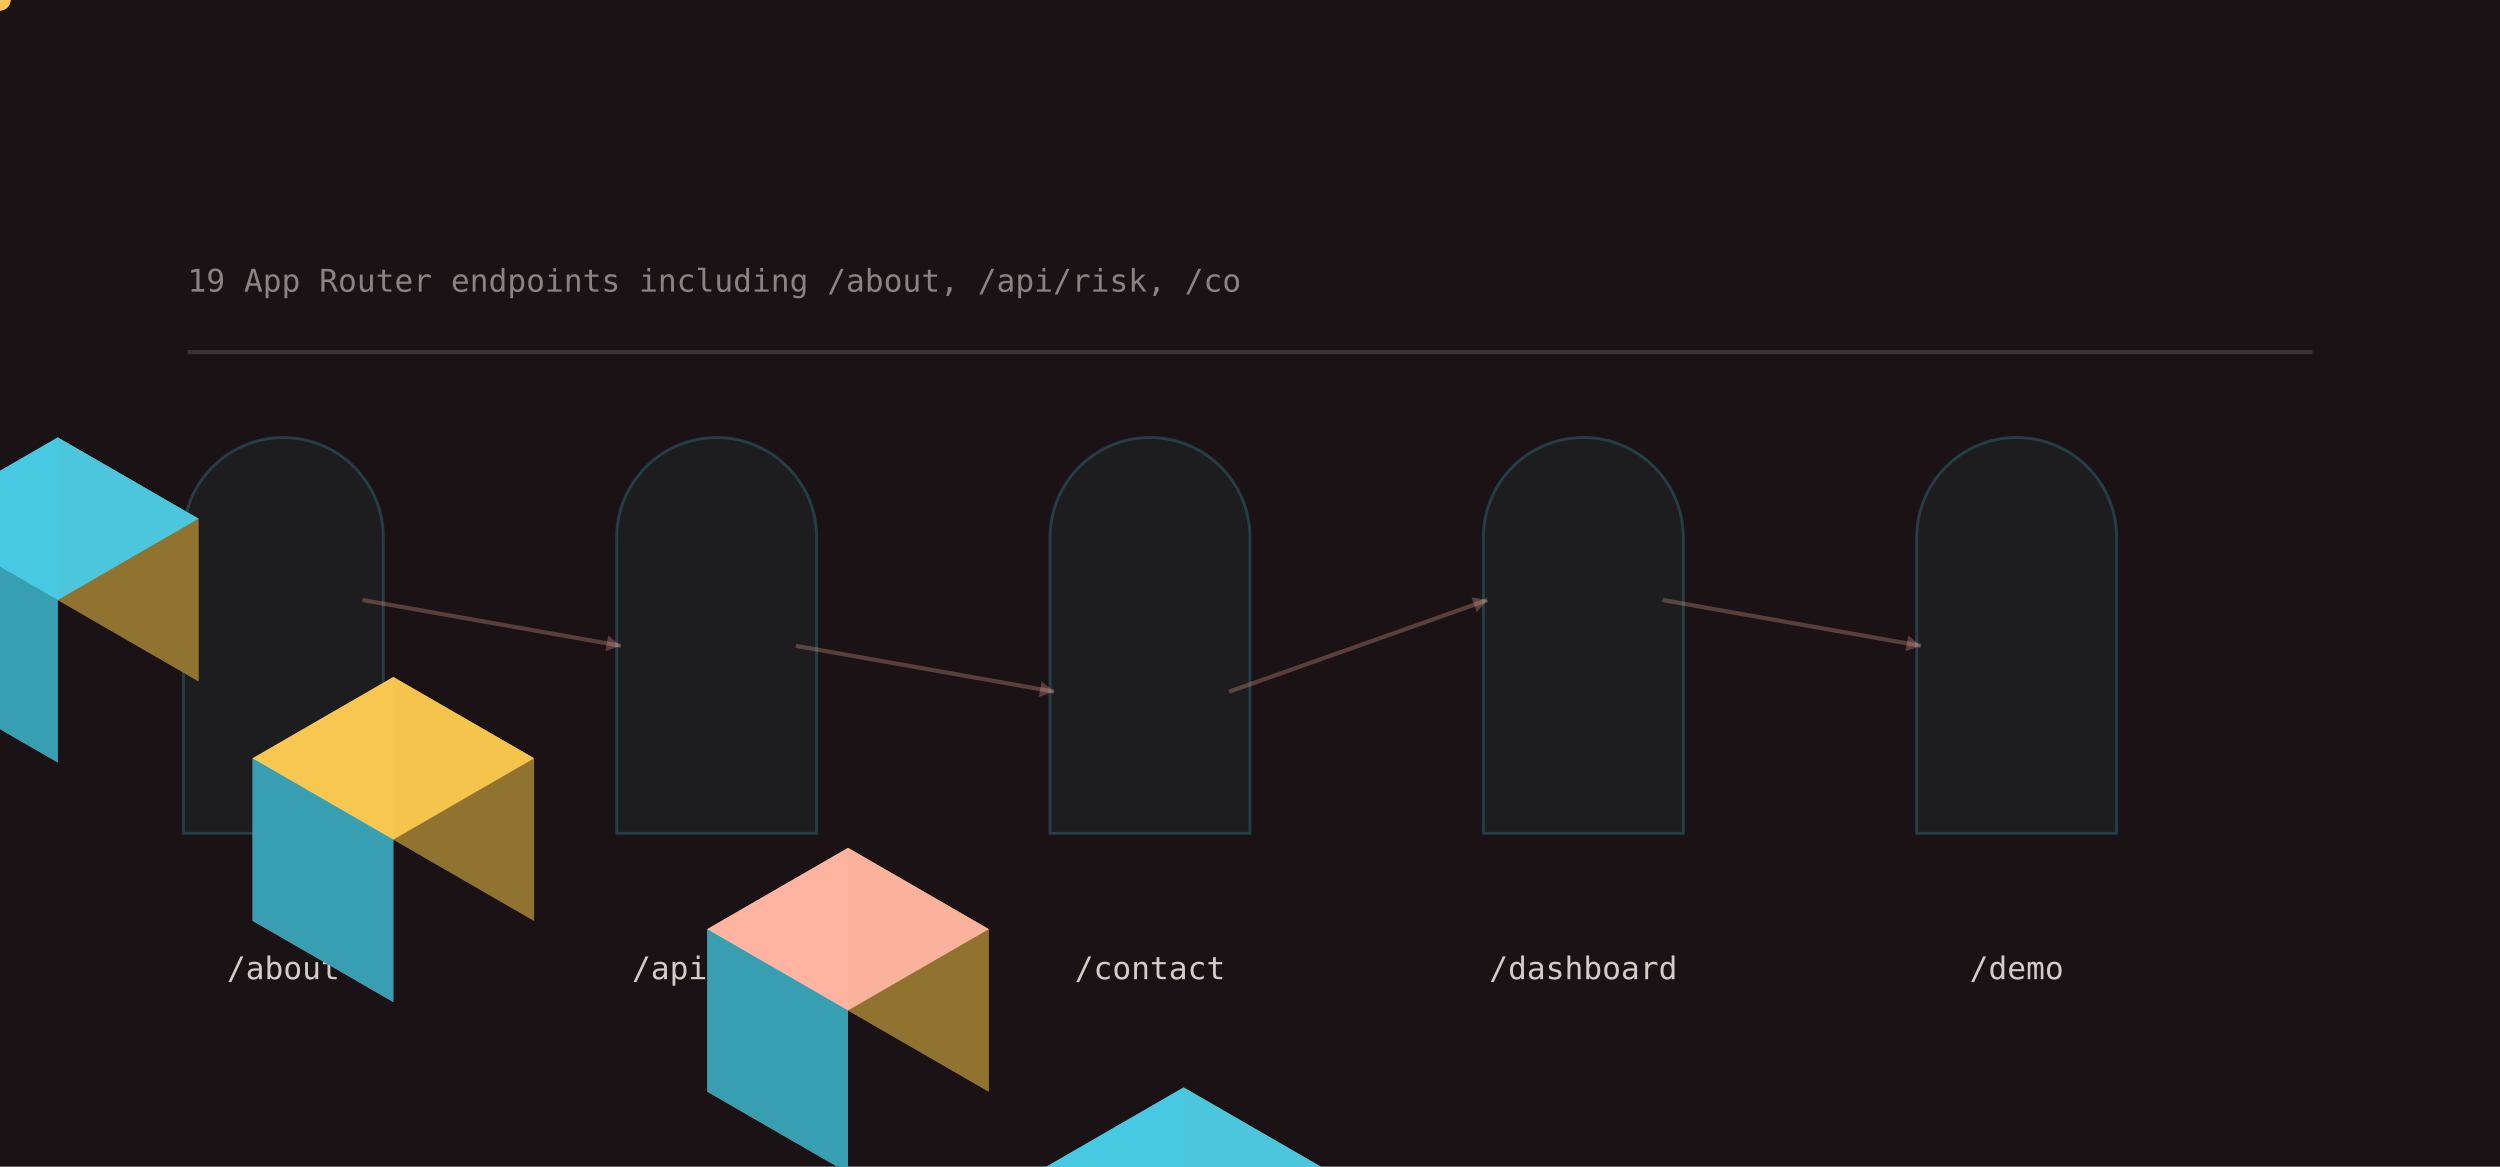
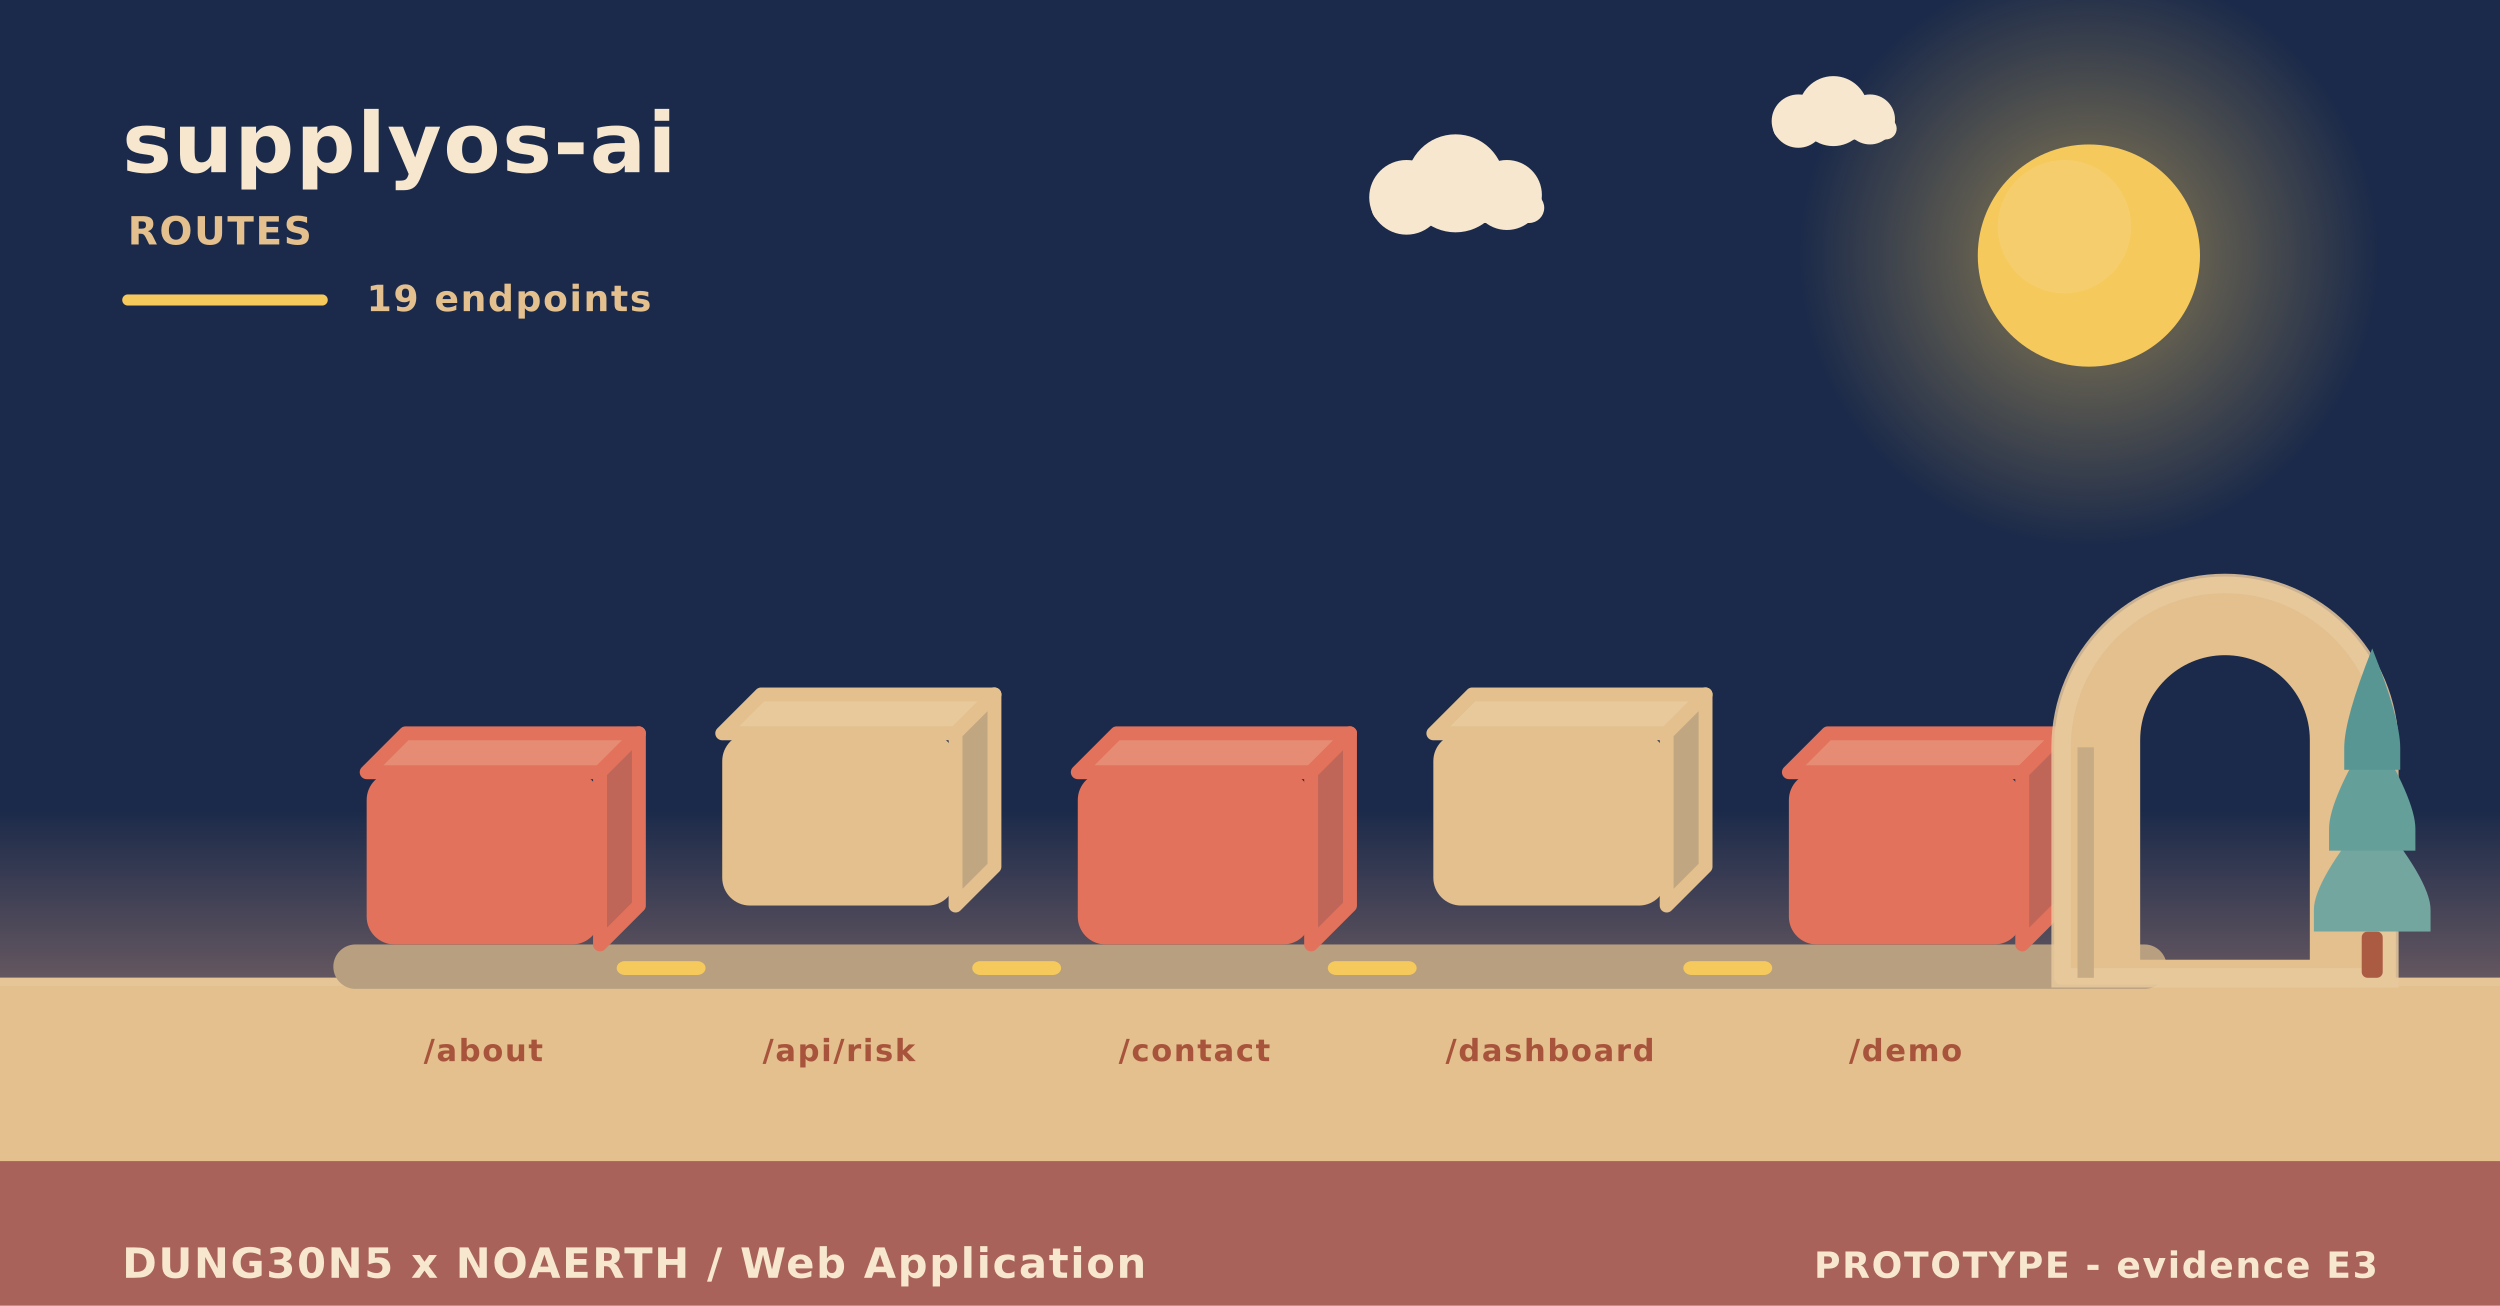
- <svg xmlns="http://www.w3.org/2000/svg" viewBox="0 0 1200 560" width="1200" height="560" role="img" aria-label="supplyos-ai data flow">
-   <rect width="1200" height="560" fill="#1a1214" />
-   <defs>
-     <linearGradient id="gf" x1="0" y1="0" x2="1" y2="1">
-       <stop offset="0%" stop-color="#ffb4a2" />
-       <stop offset="100%" stop-color="#48cae4" />
-     </linearGradient>
-   </defs>
-   <path d="M88.00,400.00 L88.00,258.00 A48.00,48.00 0 0 1 184.00,258.00 L184.00,400.00 Z" fill="rgba(72,202,228,0.100)" opacity="0.55" stroke="rgba(72,202,228,0.400)" stroke-width="1.4" />
-   <polygon points="-133.37,173.00 -65.82,212.00 -65.82,134.00 -133.37,95.00" fill="#90732e" opacity="0.95" />
-   <polygon points="-200.92,212.00 -133.37,251.00 -133.37,173.00 -200.92,134.00" fill="#389eb2" opacity="0.95" />
-   <polygon points="-133.37,95.00 -65.82,134.00 -133.37,173.00 -200.92,134.00" fill="#ffb4a2" opacity="0.95" />
+ <svg xmlns="http://www.w3.org/2000/svg" width="900" height="470" viewBox="0 0 900 470" role="img" aria-label="supplyos-ai - how data moves">
+   <linearGradient id="skyd" x1="0" y1="0" x2="0" y2="1">
+     <stop offset="0" stop-color="#1b2a4a" />
+     <stop offset="0.62" stop-color="#1b2a4a" />
+     <stop offset="1" stop-color="#f3ad8a" />
+   </linearGradient>
+   <rect width="900" height="470" fill="url(#skyd)" />
+   <radialGradient id="sund">
+     <stop offset="0.35" stop-color="#f5c95c" stop-opacity="0.34" />
+     <stop offset="1" stop-color="#f5c95c" stop-opacity="0" />
+   </radialGradient>
+   <circle cx="752" cy="92" r="104" fill="url(#sund)" />
+   <circle cx="752" cy="92" r="40" fill="#f5c95c" />
+   <circle cx="743.2" cy="81.6" r="24" fill="#f5d27e" opacity="0.5" />
  <g>
-     <polygon points="-133.37,173.00 -65.82,212.00 -65.82,134.00 -133.37,95.00" fill="#90732e" opacity="0.95" />
-     <polygon points="-200.92,212.00 -133.37,251.00 -133.37,173.00 -200.92,134.00" fill="#389eb2" opacity="0.95" />
-     <polygon points="-133.37,95.00 -65.82,134.00 -133.37,173.00 -200.92,134.00" fill="#ffb4a2" opacity="0.95" />
-     <animate attributeName="opacity" values="0.25;1.0;0.25" dur="3.958s" begin="0.0s" repeatCount="indefinite" />
+     <circle cx="524" cy="66" r="17.64" fill="#f6e7ce" />
+     <circle cx="506.36" cy="71.04" r="13.44" fill="#f6e7ce" />
+     <circle cx="542.48" cy="70.2" r="12.6" fill="#f6e7ce" />
+     <rect x="493.76" y="69.36" width="62.16" height="10.92" rx="5.46" fill="#f6e7ce" />
+     <animateTransform attributeName="transform" type="translate" values="0 0;24 0;0 0" dur="36s" begin="0s" repeatCount="indefinite" />
  </g>
-   <text x="136" y="470" font-family="ui-monospace,Menlo,monospace" font-size="15" fill="rgba(253,244,240,0.820)" text-anchor="middle">/about</text>
-   <path d="M296.00,400.00 L296.00,258.00 A48.00,48.00 0 0 1 392.00,258.00 L392.00,400.00 Z" fill="rgba(72,202,228,0.100)" opacity="0.55" stroke="rgba(72,202,228,0.400)" stroke-width="1.4" />
-   <polygon points="27.71,288.00 95.26,327.00 95.26,249.00 27.71,210.00" fill="#90732e" opacity="0.95" />
-   <polygon points="-39.84,327.00 27.71,366.00 27.71,288.00 -39.84,249.00" fill="#389eb2" opacity="0.95" />
-   <polygon points="27.71,210.00 95.26,249.00 27.71,288.00 -39.84,249.00" fill="#48cae4" opacity="0.95" />
  <g>
-     <polygon points="27.71,288.00 95.26,327.00 95.26,249.00 27.71,210.00" fill="#90732e" opacity="0.95" />
-     <polygon points="-39.84,327.00 27.71,366.00 27.71,288.00 -39.84,249.00" fill="#389eb2" opacity="0.95" />
-     <polygon points="27.71,210.00 95.26,249.00 27.71,288.00 -39.84,249.00" fill="#48cae4" opacity="0.95" />
-     <animate attributeName="opacity" values="0.25;1.0;0.25" dur="3.958s" begin="0.4s" repeatCount="indefinite" />
+     <circle cx="660" cy="40" r="12.6" fill="#f6e7ce" />
+     <circle cx="647.4" cy="43.6" r="9.6" fill="#f6e7ce" />
+     <circle cx="673.2" cy="43" r="9" fill="#f6e7ce" />
+     <rect x="638.4" y="42.4" width="44.4" height="7.8" rx="3.9" fill="#f6e7ce" />
+     <animateTransform attributeName="transform" type="translate" values="0 0;-18 0;0 0" dur="46s" begin="3s" repeatCount="indefinite" />
  </g>
-   <text x="344" y="470" font-family="ui-monospace,Menlo,monospace" font-size="15" fill="rgba(253,244,240,0.820)" text-anchor="middle">/api/risk</text>
-   <line x1="174.00" y1="288.00" x2="298.00" y2="310.00" stroke="rgba(255,180,162,0.500)" stroke-width="2.00" opacity="0.55" />
-   <polygon points="298.00,310.00 291.97,305.07 290.64,312.55" fill="rgba(255,180,162,0.500)" opacity="0.55" />
-   <g opacity="0.9">
-     <circle cx="0.00" cy="0.00" r="5.00" fill="#f9c74f" opacity="1.00" />
-     <animateTransform attributeName="transform" type="translate" values="174.00,288.00 298.00,310.00" dur="3.167s" begin="0.0s" repeatCount="indefinite" />
-     <animateTransform attributeName="transform" type="translate" values="298.00,310.00 174.00,288.00" dur="3.167s" begin="1.583s" repeatCount="indefinite" />
+   <rect x="0" y="352" width="900" height="118" fill="#e3c08d" />
+   <rect x="0" y="352" width="900" height="3" fill="#e6c596" />
+   <text x="44" y="62" font-family="Verdana,DejaVu Sans,sans-serif" font-size="30" font-weight="700" letter-spacing="0.6" fill="#f6e7ce" text-anchor="start">supplyos-ai</text>
+   <text x="46" y="88" font-family="Verdana,DejaVu Sans,sans-serif" font-size="14" font-weight="700" letter-spacing="0.6" fill="#e3c08d" text-anchor="start">ROUTES</text>
+   <rect x="44" y="106" width="74" height="4" rx="2" fill="#f5c95c" />
+   <text x="132" y="112" font-family="Verdana,DejaVu Sans,sans-serif" font-size="13" font-weight="700" letter-spacing="0.6" fill="#e3c08d" text-anchor="start">19 endpoints</text>
+   <rect x="120" y="340" width="660" height="16" rx="8" fill="#b79f80" />
+   <g>
+     <path d="M132,278 L216,278 L230,264 L146,264 Z" fill="#e68c74" stroke="#e2725b" stroke-width="5" stroke-linejoin="round" />
+     <path d="M216,278 L230,264 L230,326 L216,340 Z" fill="#c06658" stroke="#e2725b" stroke-width="5" stroke-linejoin="round" />
+     <rect x="132" y="278" width="84" height="62" rx="10" fill="#e2725b" />
+     <animateTransform attributeName="transform" type="translate" values="0 10;0 0" dur="0.8s" begin="0s" fill="freeze" />
  </g>
-   <path d="M504.00,400.00 L504.00,258.00 A48.00,48.00 0 0 1 600.00,258.00 L600.00,400.00 Z" fill="rgba(72,202,228,0.100)" opacity="0.55" stroke="rgba(72,202,228,0.400)" stroke-width="1.4" />
-   <polygon points="188.79,403.00 256.34,442.00 256.34,364.00 188.79,325.00" fill="#90732e" opacity="0.95" />
-   <polygon points="121.24,442.00 188.79,481.00 188.79,403.00 121.24,364.00" fill="#389eb2" opacity="0.95" />
-   <polygon points="188.79,325.00 256.34,364.00 188.79,403.00 121.24,364.00" fill="#f9c74f" opacity="0.95" />
+   <text x="174" y="382" font-family="Verdana,DejaVu Sans,sans-serif" font-size="11" font-weight="700" letter-spacing="0.6" fill="#a8543c" text-anchor="middle">/about</text>
  <g>
-     <polygon points="188.79,403.00 256.34,442.00 256.34,364.00 188.79,325.00" fill="#90732e" opacity="0.95" />
-     <polygon points="121.24,442.00 188.79,481.00 188.79,403.00 121.24,364.00" fill="#389eb2" opacity="0.95" />
-     <polygon points="188.79,325.00 256.34,364.00 188.79,403.00 121.24,364.00" fill="#f9c74f" opacity="0.95" />
-     <animate attributeName="opacity" values="0.25;1.0;0.25" dur="3.958s" begin="0.8s" repeatCount="indefinite" />
+     <path d="M260,264 L344,264 L358,250 L274,250 Z" fill="#e7c99b" stroke="#e3c08d" stroke-width="5" stroke-linejoin="round" />
+     <path d="M344,264 L358,250 L358,312 L344,326 Z" fill="#c1a682" stroke="#e3c08d" stroke-width="5" stroke-linejoin="round" />
+     <rect x="260" y="264" width="84" height="62" rx="10" fill="#e3c08d" />
+     <animateTransform attributeName="transform" type="translate" values="0 10;0 0" dur="0.8s" begin="0.26s" fill="freeze" />
  </g>
-   <text x="552" y="470" font-family="ui-monospace,Menlo,monospace" font-size="15" fill="rgba(253,244,240,0.820)" text-anchor="middle">/contact</text>
-   <line x1="382.00" y1="310.00" x2="506.00" y2="332.00" stroke="rgba(255,180,162,0.500)" stroke-width="2.00" opacity="0.55" />
-   <polygon points="506.00,332.00 499.97,327.07 498.64,334.55" fill="rgba(255,180,162,0.500)" opacity="0.55" />
-   <g opacity="0.9">
-     <circle cx="0.00" cy="0.00" r="5.00" fill="#f9c74f" opacity="1.00" />
-     <animateTransform attributeName="transform" type="translate" values="382.00,310.00 506.00,332.00" dur="3.167s" begin="0.45s" repeatCount="indefinite" />
-     <animateTransform attributeName="transform" type="translate" values="506.00,332.00 382.00,310.00" dur="3.167s" begin="2.033s" repeatCount="indefinite" />
+   <text x="302" y="382" font-family="Verdana,DejaVu Sans,sans-serif" font-size="11" font-weight="700" letter-spacing="0.6" fill="#a8543c" text-anchor="middle">/api/risk</text>
+   <rect x="222" y="346" width="32" height="5" rx="3" fill="#f5c95c" />
+   <animate attributeName="opacity" values="0.3;1;0.3" dur="3.4s" begin="0.5s" repeatCount="indefinite" />
+   <g>
+     <path d="M388,278 L472,278 L486,264 L402,264 Z" fill="#e68c74" stroke="#e2725b" stroke-width="5" stroke-linejoin="round" />
+     <path d="M472,278 L486,264 L486,326 L472,340 Z" fill="#c06658" stroke="#e2725b" stroke-width="5" stroke-linejoin="round" />
+     <rect x="388" y="278" width="84" height="62" rx="10" fill="#e2725b" />
+     <animateTransform attributeName="transform" type="translate" values="0 10;0 0" dur="0.8s" begin="0.52s" fill="freeze" />
  </g>
-   <path d="M712.00,400.00 L712.00,258.00 A48.00,48.00 0 0 1 808.00,258.00 L808.00,400.00 Z" fill="rgba(72,202,228,0.100)" opacity="0.55" stroke="rgba(72,202,228,0.400)" stroke-width="1.4" />
-   <polygon points="407.03,485.00 474.58,524.00 474.58,446.00 407.03,407.00" fill="#90732e" opacity="0.95" />
-   <polygon points="339.48,524.00 407.03,563.00 407.03,485.00 339.48,446.00" fill="#389eb2" opacity="0.95" />
-   <polygon points="407.03,407.00 474.58,446.00 407.03,485.00 339.48,446.00" fill="#ffb4a2" opacity="0.95" />
+   <text x="430" y="382" font-family="Verdana,DejaVu Sans,sans-serif" font-size="11" font-weight="700" letter-spacing="0.6" fill="#a8543c" text-anchor="middle">/contact</text>
+   <rect x="350" y="346" width="32" height="5" rx="3" fill="#f5c95c" />
+   <animate attributeName="opacity" values="0.3;1;0.3" dur="3.4s" begin="1s" repeatCount="indefinite" />
  <g>
-     <polygon points="407.03,485.00 474.58,524.00 474.58,446.00 407.03,407.00" fill="#90732e" opacity="0.95" />
-     <polygon points="339.48,524.00 407.03,563.00 407.03,485.00 339.48,446.00" fill="#389eb2" opacity="0.95" />
-     <polygon points="407.03,407.00 474.58,446.00 407.03,485.00 339.48,446.00" fill="#ffb4a2" opacity="0.95" />
-     <animate attributeName="opacity" values="0.25;1.0;0.25" dur="3.958s" begin="1.2s" repeatCount="indefinite" />
+     <path d="M516,264 L600,264 L614,250 L530,250 Z" fill="#e7c99b" stroke="#e3c08d" stroke-width="5" stroke-linejoin="round" />
+     <path d="M600,264 L614,250 L614,312 L600,326 Z" fill="#c1a682" stroke="#e3c08d" stroke-width="5" stroke-linejoin="round" />
+     <rect x="516" y="264" width="84" height="62" rx="10" fill="#e3c08d" />
+     <animateTransform attributeName="transform" type="translate" values="0 10;0 0" dur="0.8s" begin="0.78s" fill="freeze" />
  </g>
-   <text x="760" y="470" font-family="ui-monospace,Menlo,monospace" font-size="15" fill="rgba(253,244,240,0.820)" text-anchor="middle">/dashboard</text>
-   <line x1="590.00" y1="332.00" x2="714.00" y2="288.00" stroke="rgba(255,180,162,0.500)" stroke-width="2.00" opacity="0.55" />
-   <polygon points="714.00,288.00 706.32,286.69 708.86,293.86" fill="rgba(255,180,162,0.500)" opacity="0.55" />
-   <g opacity="0.9">
-     <circle cx="0.00" cy="0.00" r="5.00" fill="#f9c74f" opacity="1.00" />
-     <animateTransform attributeName="transform" type="translate" values="590.00,332.00 714.00,288.00" dur="3.167s" begin="0.9s" repeatCount="indefinite" />
-     <animateTransform attributeName="transform" type="translate" values="714.00,288.00 590.00,332.00" dur="3.167s" begin="2.483s" repeatCount="indefinite" />
+   <text x="558" y="382" font-family="Verdana,DejaVu Sans,sans-serif" font-size="11" font-weight="700" letter-spacing="0.6" fill="#a8543c" text-anchor="middle">/dashboard</text>
+   <rect x="478" y="346" width="32" height="5" rx="3" fill="#f5c95c" />
+   <animate attributeName="opacity" values="0.3;1;0.3" dur="3.4s" begin="1.5s" repeatCount="indefinite" />
+   <g>
+     <path d="M644,278 L728,278 L742,264 L658,264 Z" fill="#e68c74" stroke="#e2725b" stroke-width="5" stroke-linejoin="round" />
+     <path d="M728,278 L742,264 L742,326 L728,340 Z" fill="#c06658" stroke="#e2725b" stroke-width="5" stroke-linejoin="round" />
+     <rect x="644" y="278" width="84" height="62" rx="10" fill="#e2725b" />
+     <animateTransform attributeName="transform" type="translate" values="0 10;0 0" dur="0.8s" begin="1.04s" fill="freeze" />
  </g>
-   <path d="M920.00,400.00 L920.00,258.00 A48.00,48.00 0 0 1 1016.00,258.00 L1016.00,400.00 Z" fill="rgba(72,202,228,0.100)" opacity="0.55" stroke="rgba(72,202,228,0.400)" stroke-width="1.4" />
-   <polygon points="568.11,600.00 635.66,639.00 635.66,561.00 568.11,522.00" fill="#90732e" opacity="0.95" />
-   <polygon points="500.56,639.00 568.11,678.00 568.11,600.00 500.56,561.00" fill="#389eb2" opacity="0.95" />
-   <polygon points="568.11,522.00 635.66,561.00 568.11,600.00 500.56,561.00" fill="#48cae4" opacity="0.95" />
-   <g>
-     <polygon points="568.11,600.00 635.66,639.00 635.66,561.00 568.11,522.00" fill="#90732e" opacity="0.95" />
-     <polygon points="500.56,639.00 568.11,678.00 568.11,600.00 500.56,561.00" fill="#389eb2" opacity="0.95" />
-     <polygon points="568.11,522.00 635.66,561.00 568.11,600.00 500.56,561.00" fill="#48cae4" opacity="0.95" />
-     <animate attributeName="opacity" values="0.25;1.0;0.25" dur="3.958s" begin="1.6s" repeatCount="indefinite" />
-   </g>
-   <text x="968" y="470" font-family="ui-monospace,Menlo,monospace" font-size="15" fill="rgba(253,244,240,0.820)" text-anchor="middle">/demo</text>
-   <line x1="798.00" y1="288.00" x2="922.00" y2="310.00" stroke="rgba(255,180,162,0.500)" stroke-width="2.00" opacity="0.55" />
-   <polygon points="922.00,310.00 915.97,305.07 914.64,312.55" fill="rgba(255,180,162,0.500)" opacity="0.55" />
-   <g opacity="0.9">
-     <circle cx="0.00" cy="0.00" r="5.00" fill="#f9c74f" opacity="1.00" />
-     <animateTransform attributeName="transform" type="translate" values="798.00,288.00 922.00,310.00" dur="3.167s" begin="1.35s" repeatCount="indefinite" />
-     <animateTransform attributeName="transform" type="translate" values="922.00,310.00 798.00,288.00" dur="3.167s" begin="2.933s" repeatCount="indefinite" />
-   </g>
-   <rect x="90.00" y="168.00" width="1020.00" height="2.00" rx="0.00" fill="rgba(253,244,240,0.140)" opacity="1.00" />
-   <text x="90" y="140" font-family="ui-monospace,Menlo,monospace" font-size="15" fill="rgba(253,244,240,0.500)">19 App Router endpoints including /about, /api/risk, /co</text>
+   <text x="686" y="382" font-family="Verdana,DejaVu Sans,sans-serif" font-size="11" font-weight="700" letter-spacing="0.6" fill="#a8543c" text-anchor="middle">/demo</text>
+   <rect x="606" y="346" width="32" height="5" rx="3" fill="#f5c95c" />
+   <animate attributeName="opacity" values="0.3;1;0.3" dur="3.4s" begin="2s" repeatCount="indefinite" />
+   <path d="M742,352 L742,269.04 A59,59 0 0 1 860,269.04 L860,352 Z M767.96,348 L767.96,266.4 A33.04,33.04 0 0 1 834.04,266.4 L834.04,348 Z" fill="#e3c08d" fill-rule="evenodd" stroke="#e3c08d" stroke-width="5" stroke-linejoin="round" />
+   <path d="M742,352 L742,269.04 A59,59 0 0 1 860,269.04 L860,352 Z" fill="none" stroke="#e8c99d" stroke-width="7" stroke-linecap="round" opacity="0.85" />
+   <rect x="747.9" y="269.04" width="5.9" height="82.96" fill="#c7ab84" />
+   <rect x="850.22" y="335.36" width="7.56" height="16.64" rx="2.1" fill="#ac5b43" />
+   <path d="M854,291.68 Q833,317.01 833,327.5 Q833,335.36 833,335.36 L875,335.36 Q875,335.36 875,327.5 Q875,317.01 854,291.68 Z" fill="#74a6a0" />
+   <path d="M854,262.56 Q838.46,287.89 838.46,298.38 Q838.46,306.24 838.46,306.24 L869.54,306.24 Q869.54,306.24 869.54,298.38 Q869.54,287.89 854,262.56 Z" fill="#649f9a" />
+   <path d="M854,233.44 Q843.92,258.77 843.92,269.26 Q843.92,277.12 843.92,277.12 L864.08,277.12 Q864.08,277.12 864.08,269.26 Q864.08,258.77 854,233.44 Z" fill="#589694" />
+   <rect x="0" y="418" width="900" height="52" rx="0" fill="#a65c56" opacity="0.94" />
+   <text x="44" y="460" font-family="Verdana,DejaVu Sans,sans-serif" font-size="15" font-weight="700" letter-spacing="0.6" fill="#f6e7ce" text-anchor="start">DUNG30N5 x NOAERTH  /  Web Application</text>
+   <text x="856" y="460" font-family="Verdana,DejaVu Sans,sans-serif" font-size="13" font-weight="700" letter-spacing="0.6" fill="#f6e7ce" text-anchor="end">PROTOTYPE  -  evidence E3</text>
</svg>
